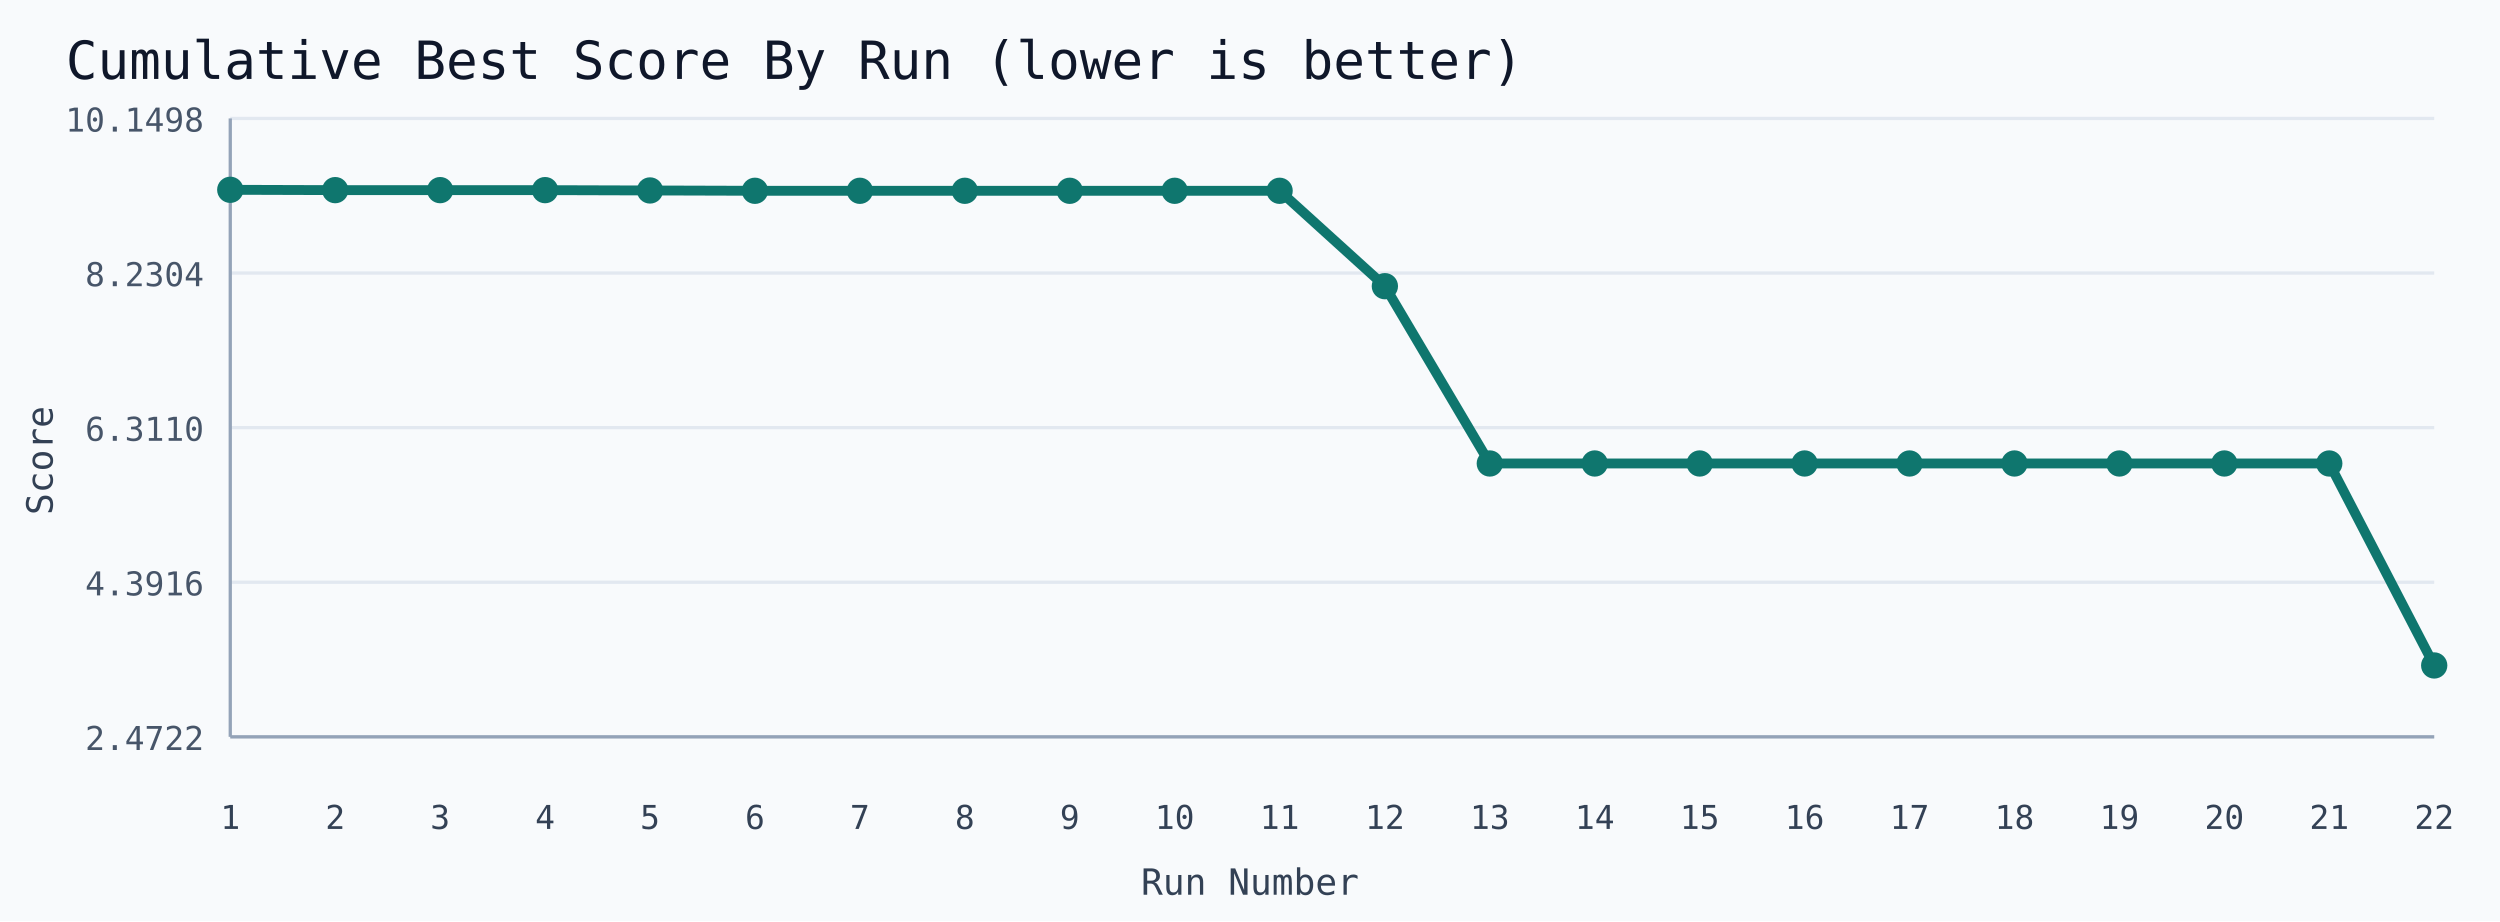
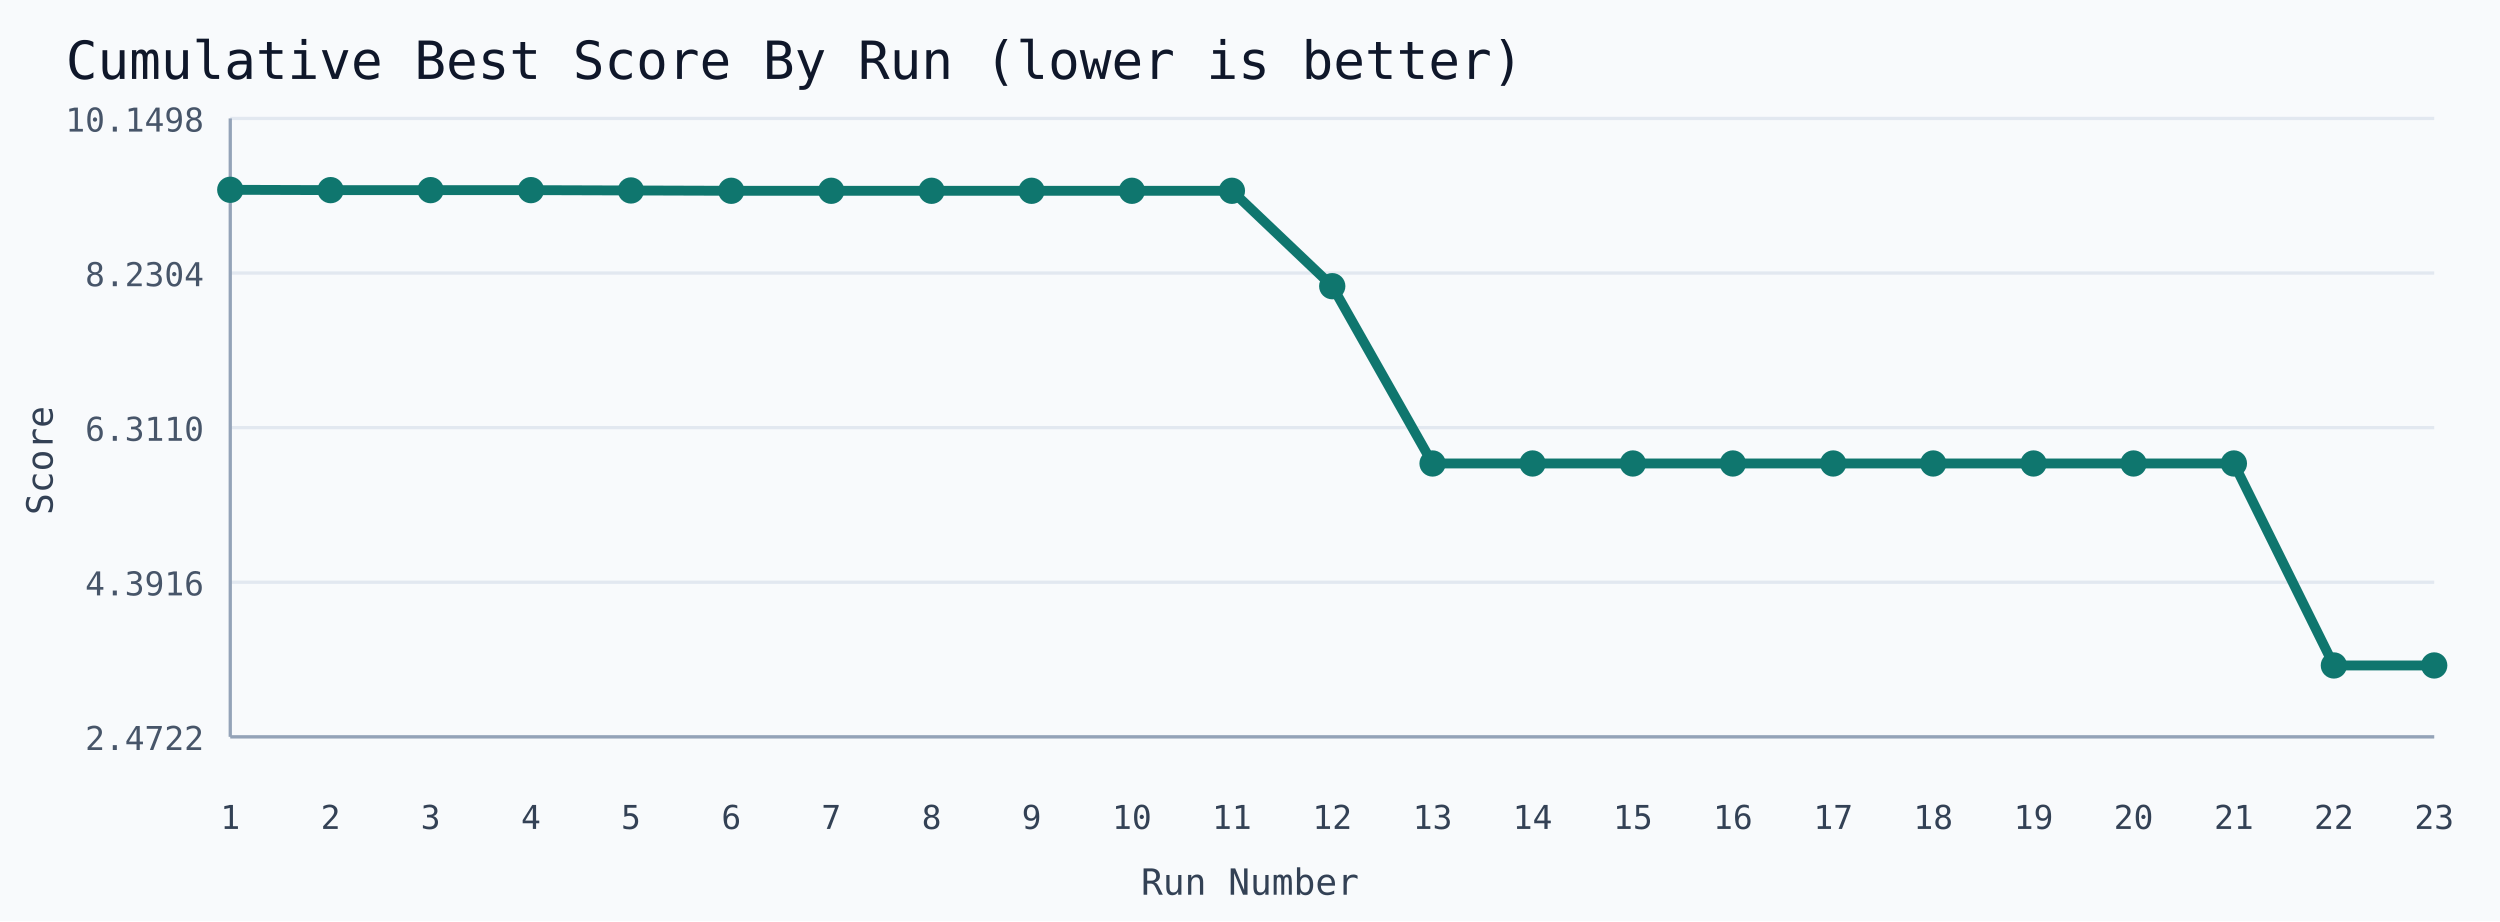
<svg xmlns="http://www.w3.org/2000/svg" width="760" height="280" viewBox="0 0 760 280">
  <rect width="100%" height="100%" fill="#f8fafc" />
  <text x="20" y="24" font-family="monospace" font-size="16" fill="#0f172a">Cumulative Best Score By Run (lower is better)</text>
  <line x1="70" y1="36.0" x2="740" y2="36.0" stroke="#e2e8f0" />
  <text x="62" y="40.0" text-anchor="end" font-family="monospace" font-size="10" fill="#475569">10.1498</text>
  <line x1="70" y1="83.0" x2="740" y2="83.0" stroke="#e2e8f0" />
  <text x="62" y="87.0" text-anchor="end" font-family="monospace" font-size="10" fill="#475569">8.2304</text>
  <line x1="70" y1="130.0" x2="740" y2="130.0" stroke="#e2e8f0" />
  <text x="62" y="134.0" text-anchor="end" font-family="monospace" font-size="10" fill="#475569">6.3110</text>
  <line x1="70" y1="177.0" x2="740" y2="177.0" stroke="#e2e8f0" />
  <text x="62" y="181.0" text-anchor="end" font-family="monospace" font-size="10" fill="#475569">4.3916</text>
  <line x1="70" y1="224.0" x2="740" y2="224.0" stroke="#e2e8f0" />
  <text x="62" y="228.0" text-anchor="end" font-family="monospace" font-size="10" fill="#475569">2.4722</text>
  <line x1="70" y1="224" x2="740" y2="224" stroke="#94a3b8" />
  <line x1="70" y1="36" x2="70" y2="224" stroke="#94a3b8" />
-   <polyline fill="none" stroke="#0f766e" stroke-width="3" points="70.0,57.7 101.9,57.8 133.8,57.8 165.7,57.8 197.6,57.9 229.5,58.0 261.4,58.0 293.3,58.0 325.2,58.0 357.1,58.0 389.0,58.0 421.0,87.0 452.9,140.9 484.8,140.9 516.7,140.9 548.6,140.9 580.5,140.9 612.4,140.9 644.3,140.9 676.2,140.9 708.1,140.9 740.0,202.3" />
+   <polyline fill="none" stroke="#0f766e" stroke-width="3" points="70.0,57.7 100.5,57.8 130.9,57.8 161.4,57.8 191.8,57.9 222.3,58.0 252.7,58.0 283.2,58.0 313.6,58.0 344.1,58.0 374.5,58.0 405.0,87.0 435.5,140.9 465.9,140.9 496.4,140.9 526.8,140.9 557.3,140.9 587.7,140.9 618.2,140.9 648.6,140.9 679.1,140.9 709.5,202.3 740.0,202.3" />
  <circle cx="70.0" cy="57.7" r="4" fill="#0f766e" />
  <text x="70.0" y="252" text-anchor="middle" font-family="monospace" font-size="10" fill="#334155">1</text>
-   <circle cx="101.9" cy="57.8" r="4" fill="#0f766e" />
-   <text x="101.9" y="252" text-anchor="middle" font-family="monospace" font-size="10" fill="#334155">2</text>
-   <circle cx="133.8" cy="57.8" r="4" fill="#0f766e" />
-   <text x="133.8" y="252" text-anchor="middle" font-family="monospace" font-size="10" fill="#334155">3</text>
-   <circle cx="165.7" cy="57.8" r="4" fill="#0f766e" />
-   <text x="165.7" y="252" text-anchor="middle" font-family="monospace" font-size="10" fill="#334155">4</text>
-   <circle cx="197.6" cy="57.9" r="4" fill="#0f766e" />
-   <text x="197.6" y="252" text-anchor="middle" font-family="monospace" font-size="10" fill="#334155">5</text>
-   <circle cx="229.5" cy="58.0" r="4" fill="#0f766e" />
-   <text x="229.5" y="252" text-anchor="middle" font-family="monospace" font-size="10" fill="#334155">6</text>
-   <circle cx="261.4" cy="58.0" r="4" fill="#0f766e" />
-   <text x="261.4" y="252" text-anchor="middle" font-family="monospace" font-size="10" fill="#334155">7</text>
-   <circle cx="293.3" cy="58.0" r="4" fill="#0f766e" />
-   <text x="293.3" y="252" text-anchor="middle" font-family="monospace" font-size="10" fill="#334155">8</text>
-   <circle cx="325.2" cy="58.0" r="4" fill="#0f766e" />
-   <text x="325.2" y="252" text-anchor="middle" font-family="monospace" font-size="10" fill="#334155">9</text>
-   <circle cx="357.1" cy="58.0" r="4" fill="#0f766e" />
-   <text x="357.1" y="252" text-anchor="middle" font-family="monospace" font-size="10" fill="#334155">10</text>
-   <circle cx="389.0" cy="58.0" r="4" fill="#0f766e" />
-   <text x="389.0" y="252" text-anchor="middle" font-family="monospace" font-size="10" fill="#334155">11</text>
-   <circle cx="421.0" cy="87.0" r="4" fill="#0f766e" />
-   <text x="421.0" y="252" text-anchor="middle" font-family="monospace" font-size="10" fill="#334155">12</text>
-   <circle cx="452.9" cy="140.9" r="4" fill="#0f766e" />
-   <text x="452.9" y="252" text-anchor="middle" font-family="monospace" font-size="10" fill="#334155">13</text>
-   <circle cx="484.8" cy="140.9" r="4" fill="#0f766e" />
-   <text x="484.8" y="252" text-anchor="middle" font-family="monospace" font-size="10" fill="#334155">14</text>
-   <circle cx="516.7" cy="140.9" r="4" fill="#0f766e" />
-   <text x="516.7" y="252" text-anchor="middle" font-family="monospace" font-size="10" fill="#334155">15</text>
-   <circle cx="548.6" cy="140.9" r="4" fill="#0f766e" />
-   <text x="548.6" y="252" text-anchor="middle" font-family="monospace" font-size="10" fill="#334155">16</text>
-   <circle cx="580.5" cy="140.9" r="4" fill="#0f766e" />
-   <text x="580.5" y="252" text-anchor="middle" font-family="monospace" font-size="10" fill="#334155">17</text>
-   <circle cx="612.4" cy="140.9" r="4" fill="#0f766e" />
-   <text x="612.4" y="252" text-anchor="middle" font-family="monospace" font-size="10" fill="#334155">18</text>
-   <circle cx="644.3" cy="140.9" r="4" fill="#0f766e" />
-   <text x="644.3" y="252" text-anchor="middle" font-family="monospace" font-size="10" fill="#334155">19</text>
-   <circle cx="676.2" cy="140.9" r="4" fill="#0f766e" />
-   <text x="676.2" y="252" text-anchor="middle" font-family="monospace" font-size="10" fill="#334155">20</text>
-   <circle cx="708.1" cy="140.9" r="4" fill="#0f766e" />
-   <text x="708.1" y="252" text-anchor="middle" font-family="monospace" font-size="10" fill="#334155">21</text>
+   <circle cx="100.5" cy="57.8" r="4" fill="#0f766e" />
+   <text x="100.5" y="252" text-anchor="middle" font-family="monospace" font-size="10" fill="#334155">2</text>
+   <circle cx="130.9" cy="57.8" r="4" fill="#0f766e" />
+   <text x="130.9" y="252" text-anchor="middle" font-family="monospace" font-size="10" fill="#334155">3</text>
+   <circle cx="161.4" cy="57.8" r="4" fill="#0f766e" />
+   <text x="161.4" y="252" text-anchor="middle" font-family="monospace" font-size="10" fill="#334155">4</text>
+   <circle cx="191.8" cy="57.9" r="4" fill="#0f766e" />
+   <text x="191.8" y="252" text-anchor="middle" font-family="monospace" font-size="10" fill="#334155">5</text>
+   <circle cx="222.3" cy="58.0" r="4" fill="#0f766e" />
+   <text x="222.3" y="252" text-anchor="middle" font-family="monospace" font-size="10" fill="#334155">6</text>
+   <circle cx="252.7" cy="58.0" r="4" fill="#0f766e" />
+   <text x="252.7" y="252" text-anchor="middle" font-family="monospace" font-size="10" fill="#334155">7</text>
+   <circle cx="283.2" cy="58.0" r="4" fill="#0f766e" />
+   <text x="283.2" y="252" text-anchor="middle" font-family="monospace" font-size="10" fill="#334155">8</text>
+   <circle cx="313.6" cy="58.0" r="4" fill="#0f766e" />
+   <text x="313.6" y="252" text-anchor="middle" font-family="monospace" font-size="10" fill="#334155">9</text>
+   <circle cx="344.1" cy="58.0" r="4" fill="#0f766e" />
+   <text x="344.1" y="252" text-anchor="middle" font-family="monospace" font-size="10" fill="#334155">10</text>
+   <circle cx="374.5" cy="58.0" r="4" fill="#0f766e" />
+   <text x="374.5" y="252" text-anchor="middle" font-family="monospace" font-size="10" fill="#334155">11</text>
+   <circle cx="405.0" cy="87.0" r="4" fill="#0f766e" />
+   <text x="405.0" y="252" text-anchor="middle" font-family="monospace" font-size="10" fill="#334155">12</text>
+   <circle cx="435.5" cy="140.9" r="4" fill="#0f766e" />
+   <text x="435.5" y="252" text-anchor="middle" font-family="monospace" font-size="10" fill="#334155">13</text>
+   <circle cx="465.9" cy="140.9" r="4" fill="#0f766e" />
+   <text x="465.9" y="252" text-anchor="middle" font-family="monospace" font-size="10" fill="#334155">14</text>
+   <circle cx="496.4" cy="140.9" r="4" fill="#0f766e" />
+   <text x="496.4" y="252" text-anchor="middle" font-family="monospace" font-size="10" fill="#334155">15</text>
+   <circle cx="526.8" cy="140.9" r="4" fill="#0f766e" />
+   <text x="526.8" y="252" text-anchor="middle" font-family="monospace" font-size="10" fill="#334155">16</text>
+   <circle cx="557.3" cy="140.9" r="4" fill="#0f766e" />
+   <text x="557.3" y="252" text-anchor="middle" font-family="monospace" font-size="10" fill="#334155">17</text>
+   <circle cx="587.7" cy="140.9" r="4" fill="#0f766e" />
+   <text x="587.7" y="252" text-anchor="middle" font-family="monospace" font-size="10" fill="#334155">18</text>
+   <circle cx="618.2" cy="140.9" r="4" fill="#0f766e" />
+   <text x="618.2" y="252" text-anchor="middle" font-family="monospace" font-size="10" fill="#334155">19</text>
+   <circle cx="648.6" cy="140.9" r="4" fill="#0f766e" />
+   <text x="648.6" y="252" text-anchor="middle" font-family="monospace" font-size="10" fill="#334155">20</text>
+   <circle cx="679.1" cy="140.9" r="4" fill="#0f766e" />
+   <text x="679.1" y="252" text-anchor="middle" font-family="monospace" font-size="10" fill="#334155">21</text>
+   <circle cx="709.5" cy="202.3" r="4" fill="#0f766e" />
+   <text x="709.5" y="252" text-anchor="middle" font-family="monospace" font-size="10" fill="#334155">22</text>
  <circle cx="740.0" cy="202.3" r="4" fill="#0f766e" />
-   <text x="740.0" y="252" text-anchor="middle" font-family="monospace" font-size="10" fill="#334155">22</text>
+   <text x="740.0" y="252" text-anchor="middle" font-family="monospace" font-size="10" fill="#334155">23</text>
  <text x="380.0" y="272" text-anchor="middle" font-family="monospace" font-size="11" fill="#334155">Run Number</text>
  <text x="16" y="140.0" text-anchor="middle" font-family="monospace" font-size="11" fill="#334155" transform="rotate(-90 16 140.0)">Score</text>
</svg>
